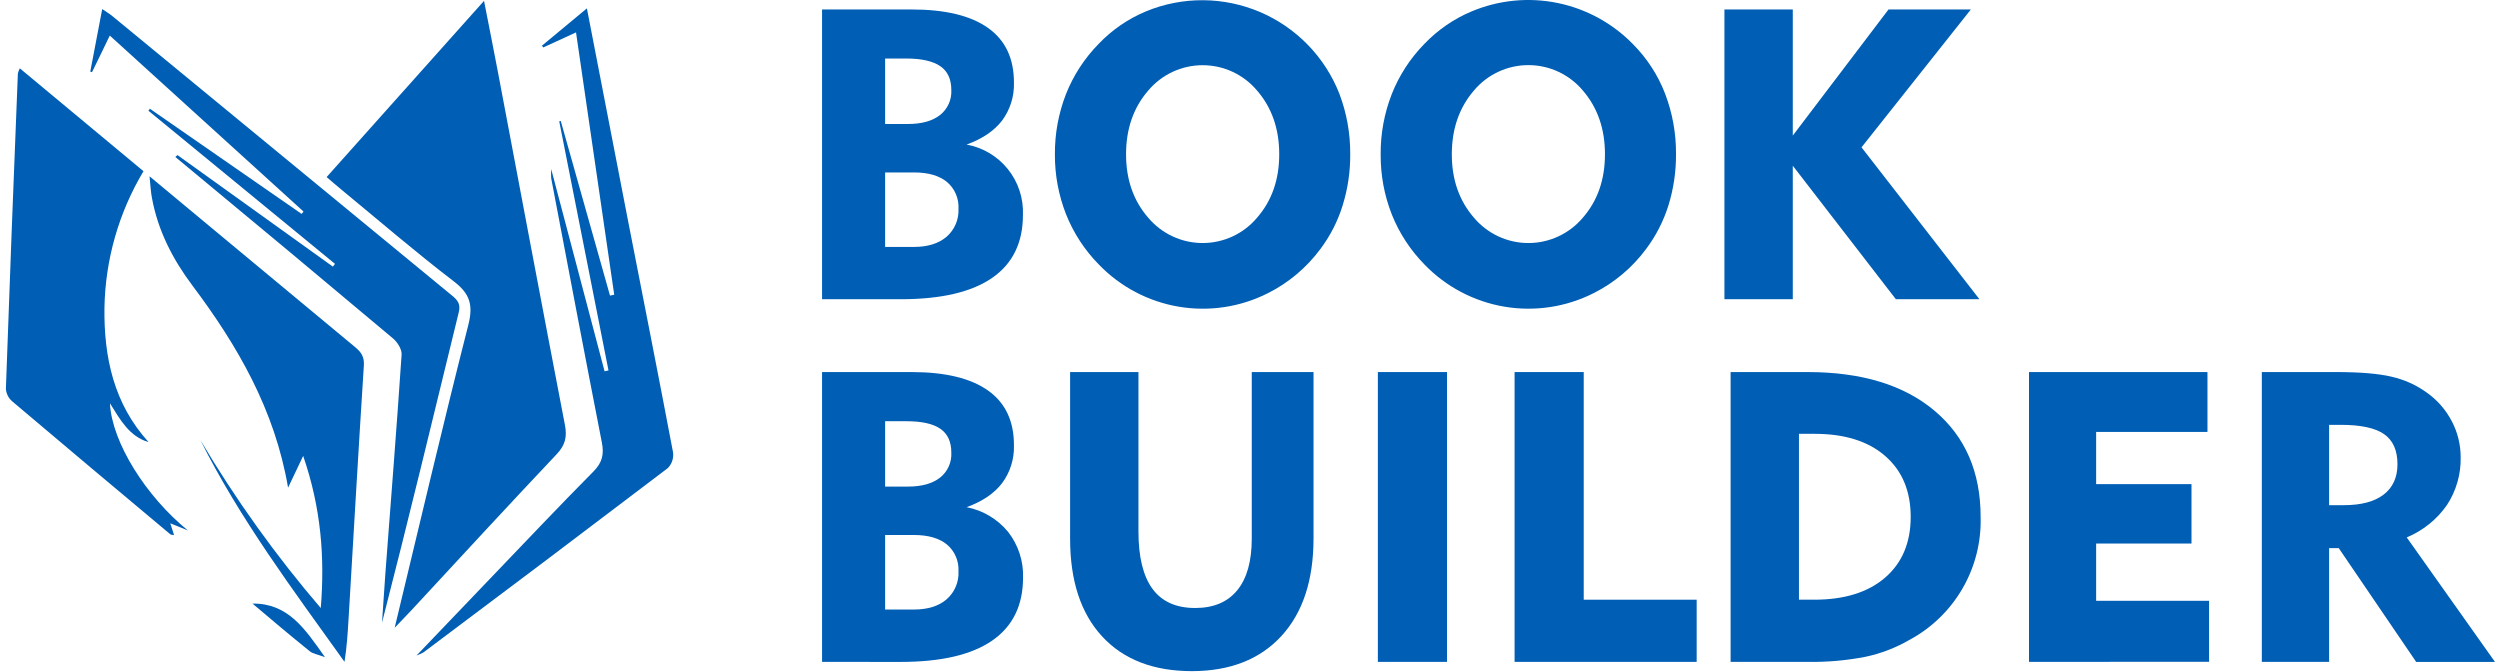
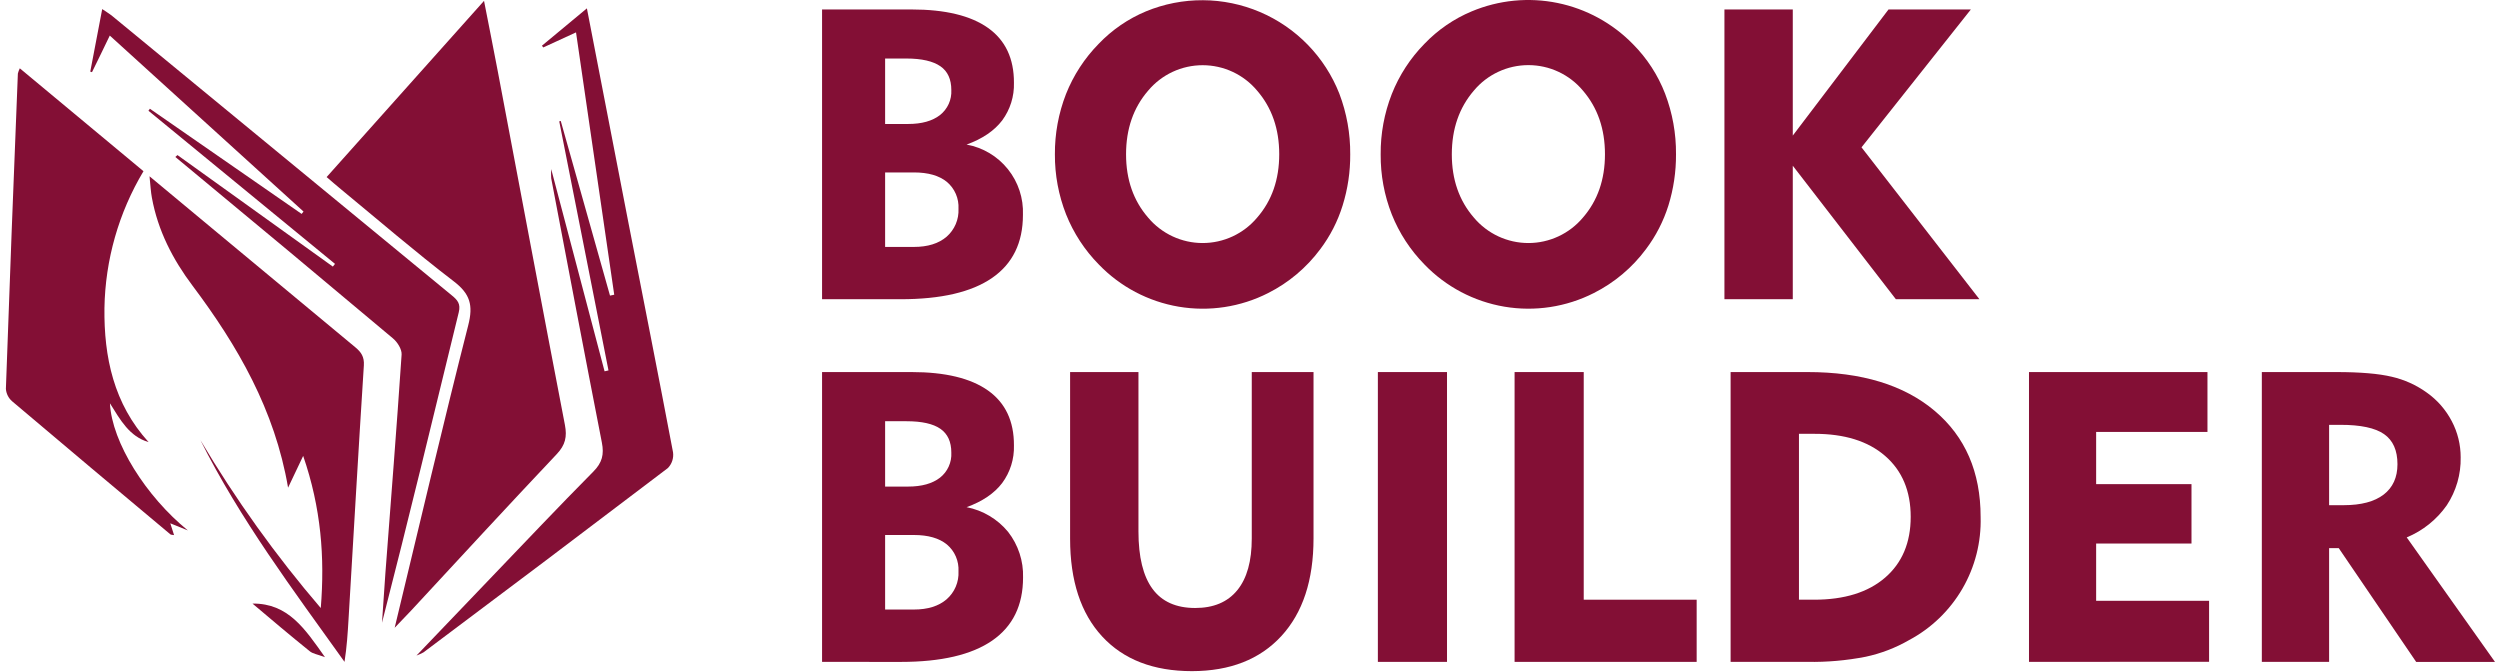
<svg xmlns="http://www.w3.org/2000/svg" width="149" height="40" viewBox="0 0 149 40" fill="none">
-   <path d="M23.522 37.416C25.012 31.236 26.401 25.298 27.906 19.39C28.214 18.188 28.021 17.511 27.034 16.76C24.738 15.003 22.545 13.111 20.313 11.273C20.044 11.053 19.785 10.826 19.467 10.553L28.848 0.051C29.137 1.535 29.411 2.89 29.667 4.245C30.997 11.273 32.316 18.302 33.669 25.326C33.805 26.031 33.694 26.523 33.184 27.063C30.27 30.148 27.397 33.264 24.509 36.383C24.236 36.672 23.956 36.96 23.522 37.416Z" fill="#005EB5" />
-   <path d="M8.858 26.351C7.708 26.014 7.178 25.035 6.552 24.037C6.667 26.373 8.717 29.601 11.197 31.614L10.149 31.189C10.232 31.447 10.296 31.65 10.374 31.892C10.28 31.873 10.187 31.881 10.147 31.841C6.998 29.21 3.855 26.567 0.718 23.912C0.503 23.724 0.372 23.459 0.351 23.175C0.573 16.911 0.811 10.648 1.065 4.384C1.092 4.276 1.131 4.172 1.18 4.072L8.552 10.204C7.074 12.673 6.272 15.487 6.225 18.364C6.19 21.273 6.776 24.069 8.858 26.351Z" fill="#005EB5" />
-   <path d="M8.912 10.508L12.627 13.597C15.475 15.965 18.323 18.33 21.172 20.694C21.529 20.989 21.718 21.269 21.686 21.779C21.363 26.82 21.074 31.865 20.773 36.909C20.724 37.741 20.67 38.574 20.533 39.446C17.47 35.161 14.309 30.956 11.943 26.228C14.04 29.767 16.44 33.117 19.118 36.24C19.364 33.216 19.138 30.272 18.069 27.171C17.731 27.886 17.479 28.415 17.169 29.066C16.38 24.434 14.163 20.61 11.477 17.03C10.296 15.459 9.41 13.742 9.053 11.784C8.988 11.442 8.971 11.09 8.912 10.508Z" fill="#005EB5" />
-   <path d="M10.577 9.243L19.837 15.889L19.967 15.728L8.847 6.601L8.933 6.481L17.977 12.75L18.09 12.609L6.543 2.12C6.167 2.911 5.821 3.606 5.483 4.301L5.38 4.269C5.611 3.065 5.84 1.858 6.092 0.541C6.329 0.705 6.524 0.817 6.695 0.958C13.441 6.509 20.187 12.059 26.933 17.609C27.269 17.885 27.466 18.107 27.342 18.614C25.839 24.779 24.351 30.952 22.767 37.116C22.834 36.129 22.897 35.141 22.97 34.156C23.299 29.815 23.644 25.477 23.936 21.134C23.958 20.818 23.682 20.382 23.415 20.164C19.356 16.753 15.285 13.358 11.201 9.978L10.45 9.356L10.577 9.243Z" fill="#005EB5" />
-   <path d="M34.979 0.498C35.821 4.841 36.625 9.025 37.441 13.206C38.333 17.789 39.245 22.369 40.113 26.957C40.136 27.127 40.12 27.3 40.067 27.463C40.014 27.625 39.924 27.774 39.804 27.897C34.963 31.577 30.107 35.24 25.236 38.884C25.102 38.955 24.963 39.018 24.821 39.072C26.401 37.42 27.812 35.943 29.229 34.466C31.268 32.341 33.292 30.197 35.366 28.104C35.889 27.577 36.011 27.087 35.872 26.38C34.846 21.13 33.852 15.889 32.852 10.628C32.839 10.445 32.839 10.261 32.852 10.078C33.953 14.243 34.992 18.188 36.033 22.13L36.266 22.077C35.289 17.127 34.311 12.178 33.331 7.233L33.421 7.208L36.356 17.618L36.608 17.566C35.856 12.396 35.105 7.231 34.331 1.93L32.378 2.828L32.3 2.723L34.979 0.498Z" fill="#005EB5" />
-   <path d="M15.048 35.973C17.177 35.951 18.173 37.476 19.369 39.168C18.922 39 18.646 38.965 18.464 38.816C17.31 37.886 16.184 36.935 15.048 35.973Z" fill="#005EB5" />
-   <path d="M48.995 17.834V0.564H54.332C56.336 0.564 57.855 0.931 58.888 1.665C59.922 2.399 60.436 3.489 60.431 4.935C60.455 5.741 60.207 6.531 59.728 7.18C59.258 7.795 58.552 8.274 57.609 8.616C58.58 8.792 59.455 9.314 60.072 10.084C60.689 10.854 61.007 11.822 60.967 12.808C60.967 14.468 60.353 15.721 59.127 16.566C57.901 17.412 56.084 17.834 53.678 17.834H48.995ZM52.753 7.389H54.123C54.934 7.389 55.567 7.212 56.023 6.859C56.247 6.682 56.425 6.455 56.543 6.195C56.66 5.936 56.714 5.652 56.699 5.367C56.699 4.724 56.483 4.251 56.049 3.95C55.615 3.649 54.944 3.488 54.023 3.488H52.753V7.389ZM52.753 14.717H54.469C55.293 14.717 55.942 14.515 56.416 14.11C56.652 13.904 56.839 13.647 56.962 13.358C57.085 13.07 57.141 12.757 57.126 12.444C57.142 12.141 57.089 11.839 56.969 11.561C56.849 11.283 56.666 11.036 56.434 10.841C55.973 10.465 55.318 10.277 54.469 10.277H52.753V14.717Z" fill="#005EB5" />
-   <path d="M62.872 9.198C62.863 7.97 63.088 6.752 63.533 5.607C63.976 4.489 64.639 3.47 65.482 2.612C66.278 1.779 67.238 1.12 68.301 0.677C69.378 0.232 70.534 0.006 71.7 0.013C72.865 0.019 74.018 0.258 75.091 0.714C76.164 1.171 77.135 1.837 77.948 2.673C78.76 3.508 79.399 4.498 79.825 5.583C80.264 6.737 80.484 7.963 80.473 9.198C80.481 10.232 80.328 11.261 80.02 12.248C79.729 13.188 79.277 14.07 78.684 14.856C77.867 15.955 76.805 16.849 75.582 17.466C73.939 18.301 72.071 18.586 70.254 18.279C68.436 17.972 66.766 17.09 65.488 15.762C64.646 14.907 63.984 13.892 63.539 12.778C63.091 11.638 62.864 10.423 62.872 9.198ZM67.113 9.198C67.113 10.701 67.552 11.959 68.428 12.969C68.826 13.444 69.324 13.825 69.885 14.087C70.446 14.349 71.058 14.485 71.677 14.485C72.297 14.485 72.909 14.349 73.47 14.087C74.031 13.825 74.528 13.444 74.926 12.969C75.803 11.961 76.242 10.702 76.242 9.192C76.242 7.683 75.803 6.42 74.926 5.404C74.529 4.929 74.032 4.547 73.47 4.284C72.909 4.022 72.297 3.886 71.677 3.886C71.058 3.886 70.446 4.022 69.884 4.284C69.323 4.547 68.826 4.929 68.428 5.404C67.552 6.418 67.113 7.682 67.113 9.198Z" fill="#005EB5" />
-   <path d="M82.288 9.198C82.279 7.97 82.503 6.751 82.95 5.607C83.392 4.489 84.054 3.47 84.897 2.612C85.693 1.78 86.652 1.121 87.715 0.677C89.329 0.001 91.109 -0.174 92.824 0.176C94.538 0.525 96.108 1.383 97.329 2.636C98.163 3.475 98.814 4.479 99.24 5.583C99.68 6.737 99.901 7.963 99.89 9.198C99.896 10.232 99.743 11.261 99.437 12.248C99.142 13.188 98.688 14.07 98.095 14.856C97.277 15.956 96.215 16.849 94.991 17.466C93.348 18.3 91.48 18.585 89.663 18.278C87.846 17.971 86.175 17.089 84.897 15.762C84.056 14.906 83.394 13.892 82.95 12.778C82.502 11.638 82.278 10.423 82.288 9.198ZM86.528 9.198C86.528 10.701 86.966 11.959 87.843 12.97C88.241 13.444 88.738 13.825 89.299 14.087C89.861 14.349 90.473 14.485 91.092 14.485C91.711 14.485 92.323 14.349 92.884 14.087C93.446 13.825 93.943 13.444 94.341 12.97C95.218 11.961 95.656 10.702 95.656 9.193C95.656 7.683 95.218 6.418 94.341 5.399C93.943 4.923 93.446 4.541 92.885 4.279C92.324 4.016 91.712 3.881 91.092 3.881C90.472 3.881 89.86 4.016 89.299 4.279C88.737 4.541 88.24 4.923 87.843 5.399C86.967 6.416 86.529 7.682 86.528 9.198Z" fill="#005EB5" />
-   <path d="M102.776 17.834V0.564H106.85V8.08L112.555 0.564H117.463L110.946 8.781L117.974 17.834H112.994L106.85 9.877V17.833L102.776 17.834Z" fill="#005EB5" />
-   <path d="M48.995 39.448V22.175H54.332C56.336 22.175 57.855 22.542 58.888 23.276C59.922 24.011 60.436 25.1 60.431 26.546C60.455 27.352 60.208 28.143 59.728 28.791C59.258 29.408 58.552 29.886 57.609 30.227C58.579 30.416 59.453 30.936 60.081 31.698C60.688 32.474 61.004 33.437 60.974 34.421C60.974 36.08 60.361 37.333 59.135 38.179C57.908 39.026 56.092 39.45 53.685 39.45L48.995 39.448ZM52.753 29H54.123C54.934 29 55.567 28.823 56.023 28.47C56.247 28.294 56.426 28.066 56.543 27.806C56.661 27.546 56.715 27.261 56.699 26.976C56.699 26.332 56.483 25.86 56.049 25.558C55.615 25.255 54.94 25.105 54.02 25.105H52.753V29ZM52.753 36.328H54.469C55.293 36.328 55.942 36.126 56.416 35.72C56.653 35.514 56.84 35.257 56.963 34.968C57.086 34.679 57.142 34.366 57.126 34.053C57.142 33.751 57.089 33.448 56.969 33.17C56.849 32.892 56.666 32.645 56.434 32.45C55.973 32.074 55.318 31.886 54.469 31.886H52.753V36.328Z" fill="#005EB5" />
-   <path d="M67.852 22.175V31.674C67.852 33.2 68.132 34.342 68.692 35.1C69.251 35.858 70.099 36.236 71.234 36.236C72.33 36.236 73.166 35.883 73.742 35.177C74.319 34.47 74.606 33.442 74.605 32.091V22.175H78.286V32.086C78.286 34.58 77.647 36.521 76.368 37.911C75.088 39.3 73.314 39.996 71.044 40C68.748 40 66.963 39.311 65.689 37.933C64.415 36.555 63.778 34.614 63.778 32.108V22.175H67.852Z" fill="#005EB5" />
-   <path d="M82.121 39.448V22.175H86.242V39.448H82.121Z" fill="#005EB5" />
-   <path d="M90.269 39.448V22.175H94.39V35.742H101.121V39.448H90.269Z" fill="#005EB5" />
-   <path d="M103.144 39.448V22.175H107.731C110.954 22.175 113.479 22.946 115.306 24.487C117.132 26.027 118.045 28.136 118.045 30.811C118.088 32.31 117.711 33.791 116.958 35.087C116.204 36.383 115.105 37.444 113.782 38.149C112.976 38.614 112.102 38.949 111.192 39.143C110.053 39.365 108.894 39.468 107.733 39.448H103.144ZM107.218 35.742H108.124C109.927 35.742 111.336 35.304 112.352 34.427C113.368 33.55 113.876 32.343 113.878 30.806C113.878 29.265 113.369 28.054 112.352 27.172C111.335 26.29 109.925 25.851 108.124 25.856H107.218V35.742Z" fill="#005EB5" />
-   <path d="M120.928 39.448V22.175H131.565V25.745H124.93V28.855H130.613V32.394H124.93V35.808H131.661V39.442L120.928 39.448Z" fill="#005EB5" />
-   <path d="M134.805 39.448V22.175H139.247C140.67 22.175 141.772 22.269 142.552 22.455C143.301 22.627 144.008 22.947 144.632 23.395C145.259 23.837 145.771 24.423 146.126 25.103C146.475 25.766 146.657 26.503 146.656 27.253C146.677 28.268 146.389 29.265 145.829 30.113C145.232 30.966 144.404 31.631 143.441 32.029L148.702 39.452H144.005L139.39 32.67H138.815V39.448H134.805ZM139.486 25.321H138.815V30.109H139.685C140.723 30.109 141.517 29.898 142.066 29.477C142.614 29.056 142.889 28.453 142.889 27.666C142.889 26.842 142.622 26.244 142.09 25.873C141.558 25.503 140.689 25.318 139.486 25.321Z" fill="#005EB5" />
+   <path d="M23.522 37.416C25.012 31.236 26.401 25.298 27.906 19.39C28.214 18.188 28.021 17.511 27.034 16.76C24.738 15.003 22.545 13.111 20.313 11.273C20.044 11.053 19.785 10.826 19.467 10.553L28.848 0.051C29.137 1.535 29.411 2.89 29.667 4.245C30.997 11.273 32.316 18.302 33.669 25.326C33.805 26.031 33.694 26.523 33.184 27.063C30.27 30.148 27.397 33.264 24.509 36.383C24.236 36.672 23.956 36.96 23.522 37.416Z" fill="#830F35" />
+   <path d="M8.858 26.351C7.708 26.014 7.178 25.035 6.552 24.037C6.667 26.373 8.717 29.601 11.197 31.614L10.149 31.189C10.232 31.447 10.296 31.65 10.374 31.892C10.28 31.873 10.187 31.881 10.147 31.841C6.998 29.21 3.855 26.567 0.718 23.912C0.503 23.724 0.372 23.459 0.351 23.175C0.573 16.911 0.811 10.648 1.065 4.384C1.092 4.276 1.131 4.172 1.18 4.072L8.552 10.204C7.074 12.673 6.272 15.487 6.225 18.364C6.19 21.273 6.776 24.069 8.858 26.351Z" fill="#830F35" />
+   <path d="M8.912 10.508L12.627 13.597C15.475 15.965 18.323 18.33 21.172 20.694C21.529 20.989 21.718 21.269 21.686 21.779C21.363 26.82 21.074 31.865 20.773 36.909C20.724 37.741 20.67 38.574 20.533 39.446C17.47 35.161 14.309 30.956 11.943 26.228C14.04 29.767 16.44 33.117 19.118 36.24C19.364 33.216 19.138 30.272 18.069 27.171C17.731 27.886 17.479 28.415 17.169 29.066C16.38 24.434 14.163 20.61 11.477 17.03C10.296 15.459 9.41 13.742 9.053 11.784C8.988 11.442 8.971 11.09 8.912 10.508Z" fill="#830F35" />
+   <path d="M10.577 9.243L19.837 15.889L19.967 15.728L8.847 6.601L8.933 6.481L17.977 12.75L18.09 12.609L6.543 2.12C6.167 2.911 5.821 3.606 5.483 4.301L5.38 4.269C5.611 3.065 5.84 1.858 6.092 0.541C6.329 0.705 6.524 0.817 6.695 0.958C13.441 6.509 20.187 12.059 26.933 17.609C27.269 17.885 27.466 18.107 27.342 18.614C25.839 24.779 24.351 30.952 22.767 37.116C22.834 36.129 22.897 35.141 22.97 34.156C23.299 29.815 23.644 25.477 23.936 21.134C23.958 20.818 23.682 20.382 23.415 20.164C19.356 16.753 15.285 13.358 11.201 9.978L10.45 9.356L10.577 9.243Z" fill="#830F35" />
+   <path d="M34.979 0.498C35.821 4.841 36.625 9.025 37.441 13.206C38.333 17.789 39.245 22.369 40.113 26.957C40.136 27.127 40.12 27.3 40.067 27.463C40.014 27.625 39.924 27.774 39.804 27.897C34.963 31.577 30.107 35.24 25.236 38.884C25.102 38.955 24.963 39.018 24.821 39.072C26.401 37.42 27.812 35.943 29.229 34.466C31.268 32.341 33.292 30.197 35.366 28.104C35.889 27.577 36.011 27.087 35.872 26.38C34.846 21.13 33.852 15.889 32.852 10.628C32.839 10.445 32.839 10.261 32.852 10.078C33.953 14.243 34.992 18.188 36.033 22.13L36.266 22.077C35.289 17.127 34.311 12.178 33.331 7.233L33.421 7.208L36.356 17.618L36.608 17.566C35.856 12.396 35.105 7.231 34.331 1.93L32.378 2.828L32.3 2.723L34.979 0.498Z" fill="#830F35" />
+   <path d="M15.048 35.973C17.177 35.951 18.173 37.476 19.369 39.168C18.922 39 18.646 38.965 18.464 38.816C17.31 37.886 16.184 36.935 15.048 35.973Z" fill="#830F35" />
+   <path d="M48.995 17.834V0.564H54.332C56.336 0.564 57.855 0.931 58.888 1.665C59.922 2.399 60.436 3.489 60.431 4.935C60.455 5.741 60.207 6.531 59.728 7.18C59.258 7.795 58.552 8.274 57.609 8.616C58.58 8.792 59.455 9.314 60.072 10.084C60.689 10.854 61.007 11.822 60.967 12.808C60.967 14.468 60.353 15.721 59.127 16.566C57.901 17.412 56.084 17.834 53.678 17.834H48.995ZM52.753 7.389H54.123C54.934 7.389 55.567 7.212 56.023 6.859C56.247 6.682 56.425 6.455 56.543 6.195C56.66 5.936 56.714 5.652 56.699 5.367C56.699 4.724 56.483 4.251 56.049 3.95C55.615 3.649 54.944 3.488 54.023 3.488H52.753V7.389ZM52.753 14.717H54.469C55.293 14.717 55.942 14.515 56.416 14.11C56.652 13.904 56.839 13.647 56.962 13.358C57.085 13.07 57.141 12.757 57.126 12.444C57.142 12.141 57.089 11.839 56.969 11.561C56.849 11.283 56.666 11.036 56.434 10.841C55.973 10.465 55.318 10.277 54.469 10.277H52.753V14.717Z" fill="#830F35" />
+   <path d="M62.872 9.198C62.863 7.97 63.088 6.752 63.533 5.607C63.976 4.489 64.639 3.47 65.482 2.612C66.278 1.779 67.238 1.12 68.301 0.677C69.378 0.232 70.534 0.006 71.7 0.013C72.865 0.019 74.018 0.258 75.091 0.714C76.164 1.171 77.135 1.837 77.948 2.673C78.76 3.508 79.399 4.498 79.825 5.583C80.264 6.737 80.484 7.963 80.473 9.198C80.481 10.232 80.328 11.261 80.02 12.248C79.729 13.188 79.277 14.07 78.684 14.856C77.867 15.955 76.805 16.849 75.582 17.466C73.939 18.301 72.071 18.586 70.254 18.279C68.436 17.972 66.766 17.09 65.488 15.762C64.646 14.907 63.984 13.892 63.539 12.778C63.091 11.638 62.864 10.423 62.872 9.198ZM67.113 9.198C67.113 10.701 67.552 11.959 68.428 12.969C68.826 13.444 69.324 13.825 69.885 14.087C70.446 14.349 71.058 14.485 71.677 14.485C72.297 14.485 72.909 14.349 73.47 14.087C74.031 13.825 74.528 13.444 74.926 12.969C75.803 11.961 76.242 10.702 76.242 9.192C76.242 7.683 75.803 6.42 74.926 5.404C74.529 4.929 74.032 4.547 73.47 4.284C72.909 4.022 72.297 3.886 71.677 3.886C71.058 3.886 70.446 4.022 69.884 4.284C69.323 4.547 68.826 4.929 68.428 5.404C67.552 6.418 67.113 7.682 67.113 9.198Z" fill="#830F35" />
+   <path d="M82.288 9.198C82.279 7.97 82.503 6.751 82.95 5.607C83.392 4.489 84.054 3.47 84.897 2.612C85.693 1.78 86.652 1.121 87.715 0.677C89.329 0.001 91.109 -0.174 92.824 0.176C94.538 0.525 96.108 1.383 97.329 2.636C98.163 3.475 98.814 4.479 99.24 5.583C99.68 6.737 99.901 7.963 99.89 9.198C99.896 10.232 99.743 11.261 99.437 12.248C99.142 13.188 98.688 14.07 98.095 14.856C97.277 15.956 96.215 16.849 94.991 17.466C93.348 18.3 91.48 18.585 89.663 18.278C87.846 17.971 86.175 17.089 84.897 15.762C84.056 14.906 83.394 13.892 82.95 12.778C82.502 11.638 82.278 10.423 82.288 9.198ZM86.528 9.198C86.528 10.701 86.966 11.959 87.843 12.97C88.241 13.444 88.738 13.825 89.299 14.087C89.861 14.349 90.473 14.485 91.092 14.485C91.711 14.485 92.323 14.349 92.884 14.087C93.446 13.825 93.943 13.444 94.341 12.97C95.218 11.961 95.656 10.702 95.656 9.193C95.656 7.683 95.218 6.418 94.341 5.399C93.943 4.923 93.446 4.541 92.885 4.279C92.324 4.016 91.712 3.881 91.092 3.881C90.472 3.881 89.86 4.016 89.299 4.279C88.737 4.541 88.24 4.923 87.843 5.399C86.967 6.416 86.529 7.682 86.528 9.198Z" fill="#830F35" />
+   <path d="M102.776 17.834V0.564H106.85V8.08L112.555 0.564H117.463L110.946 8.781L117.974 17.834H112.994L106.85 9.877V17.833L102.776 17.834Z" fill="#830F35" />
+   <path d="M48.995 39.448V22.175H54.332C56.336 22.175 57.855 22.542 58.888 23.276C59.922 24.011 60.436 25.1 60.431 26.546C60.455 27.352 60.208 28.143 59.728 28.791C59.258 29.408 58.552 29.886 57.609 30.227C58.579 30.416 59.453 30.936 60.081 31.698C60.688 32.474 61.004 33.437 60.974 34.421C60.974 36.08 60.361 37.333 59.135 38.179C57.908 39.026 56.092 39.45 53.685 39.45L48.995 39.448ZM52.753 29H54.123C54.934 29 55.567 28.823 56.023 28.47C56.247 28.294 56.426 28.066 56.543 27.806C56.661 27.546 56.715 27.261 56.699 26.976C56.699 26.332 56.483 25.86 56.049 25.558C55.615 25.255 54.94 25.105 54.02 25.105H52.753V29ZM52.753 36.328H54.469C55.293 36.328 55.942 36.126 56.416 35.72C56.653 35.514 56.84 35.257 56.963 34.968C57.086 34.679 57.142 34.366 57.126 34.053C57.142 33.751 57.089 33.448 56.969 33.17C56.849 32.892 56.666 32.645 56.434 32.45C55.973 32.074 55.318 31.886 54.469 31.886H52.753V36.328Z" fill="#830F35" />
+   <path d="M67.852 22.175V31.674C67.852 33.2 68.132 34.342 68.692 35.1C69.251 35.858 70.099 36.236 71.234 36.236C72.33 36.236 73.166 35.883 73.742 35.177C74.319 34.47 74.606 33.442 74.605 32.091V22.175H78.286V32.086C78.286 34.58 77.647 36.521 76.368 37.911C75.088 39.3 73.314 39.996 71.044 40C68.748 40 66.963 39.311 65.689 37.933C64.415 36.555 63.778 34.614 63.778 32.108V22.175H67.852Z" fill="#830F35" />
+   <path d="M82.121 39.448V22.175H86.242V39.448H82.121Z" fill="#830F35" />
+   <path d="M90.269 39.448V22.175H94.39V35.742H101.121V39.448H90.269Z" fill="#830F35" />
+   <path d="M103.144 39.448V22.175H107.731C110.954 22.175 113.479 22.946 115.306 24.487C117.132 26.027 118.045 28.136 118.045 30.811C118.088 32.31 117.711 33.791 116.958 35.087C116.204 36.383 115.105 37.444 113.782 38.149C112.976 38.614 112.102 38.949 111.192 39.143C110.053 39.365 108.894 39.468 107.733 39.448H103.144ZM107.218 35.742H108.124C109.927 35.742 111.336 35.304 112.352 34.427C113.368 33.55 113.876 32.343 113.878 30.806C113.878 29.265 113.369 28.054 112.352 27.172C111.335 26.29 109.925 25.851 108.124 25.856H107.218V35.742Z" fill="#830F35" />
+   <path d="M120.928 39.448V22.175H131.565V25.745H124.93V28.855H130.613V32.394H124.93V35.808H131.661V39.442L120.928 39.448Z" fill="#830F35" />
+   <path d="M134.805 39.448V22.175H139.247C140.67 22.175 141.772 22.269 142.552 22.455C143.301 22.627 144.008 22.947 144.632 23.395C145.259 23.837 145.771 24.423 146.126 25.103C146.475 25.766 146.657 26.503 146.656 27.253C146.677 28.268 146.389 29.265 145.829 30.113C145.232 30.966 144.404 31.631 143.441 32.029L148.702 39.452H144.005L139.39 32.67H138.815V39.448H134.805ZM139.486 25.321H138.815V30.109H139.685C140.723 30.109 141.517 29.898 142.066 29.477C142.614 29.056 142.889 28.453 142.889 27.666C142.889 26.842 142.622 26.244 142.09 25.873C141.558 25.503 140.689 25.318 139.486 25.321Z" fill="#830F35" />
</svg>
